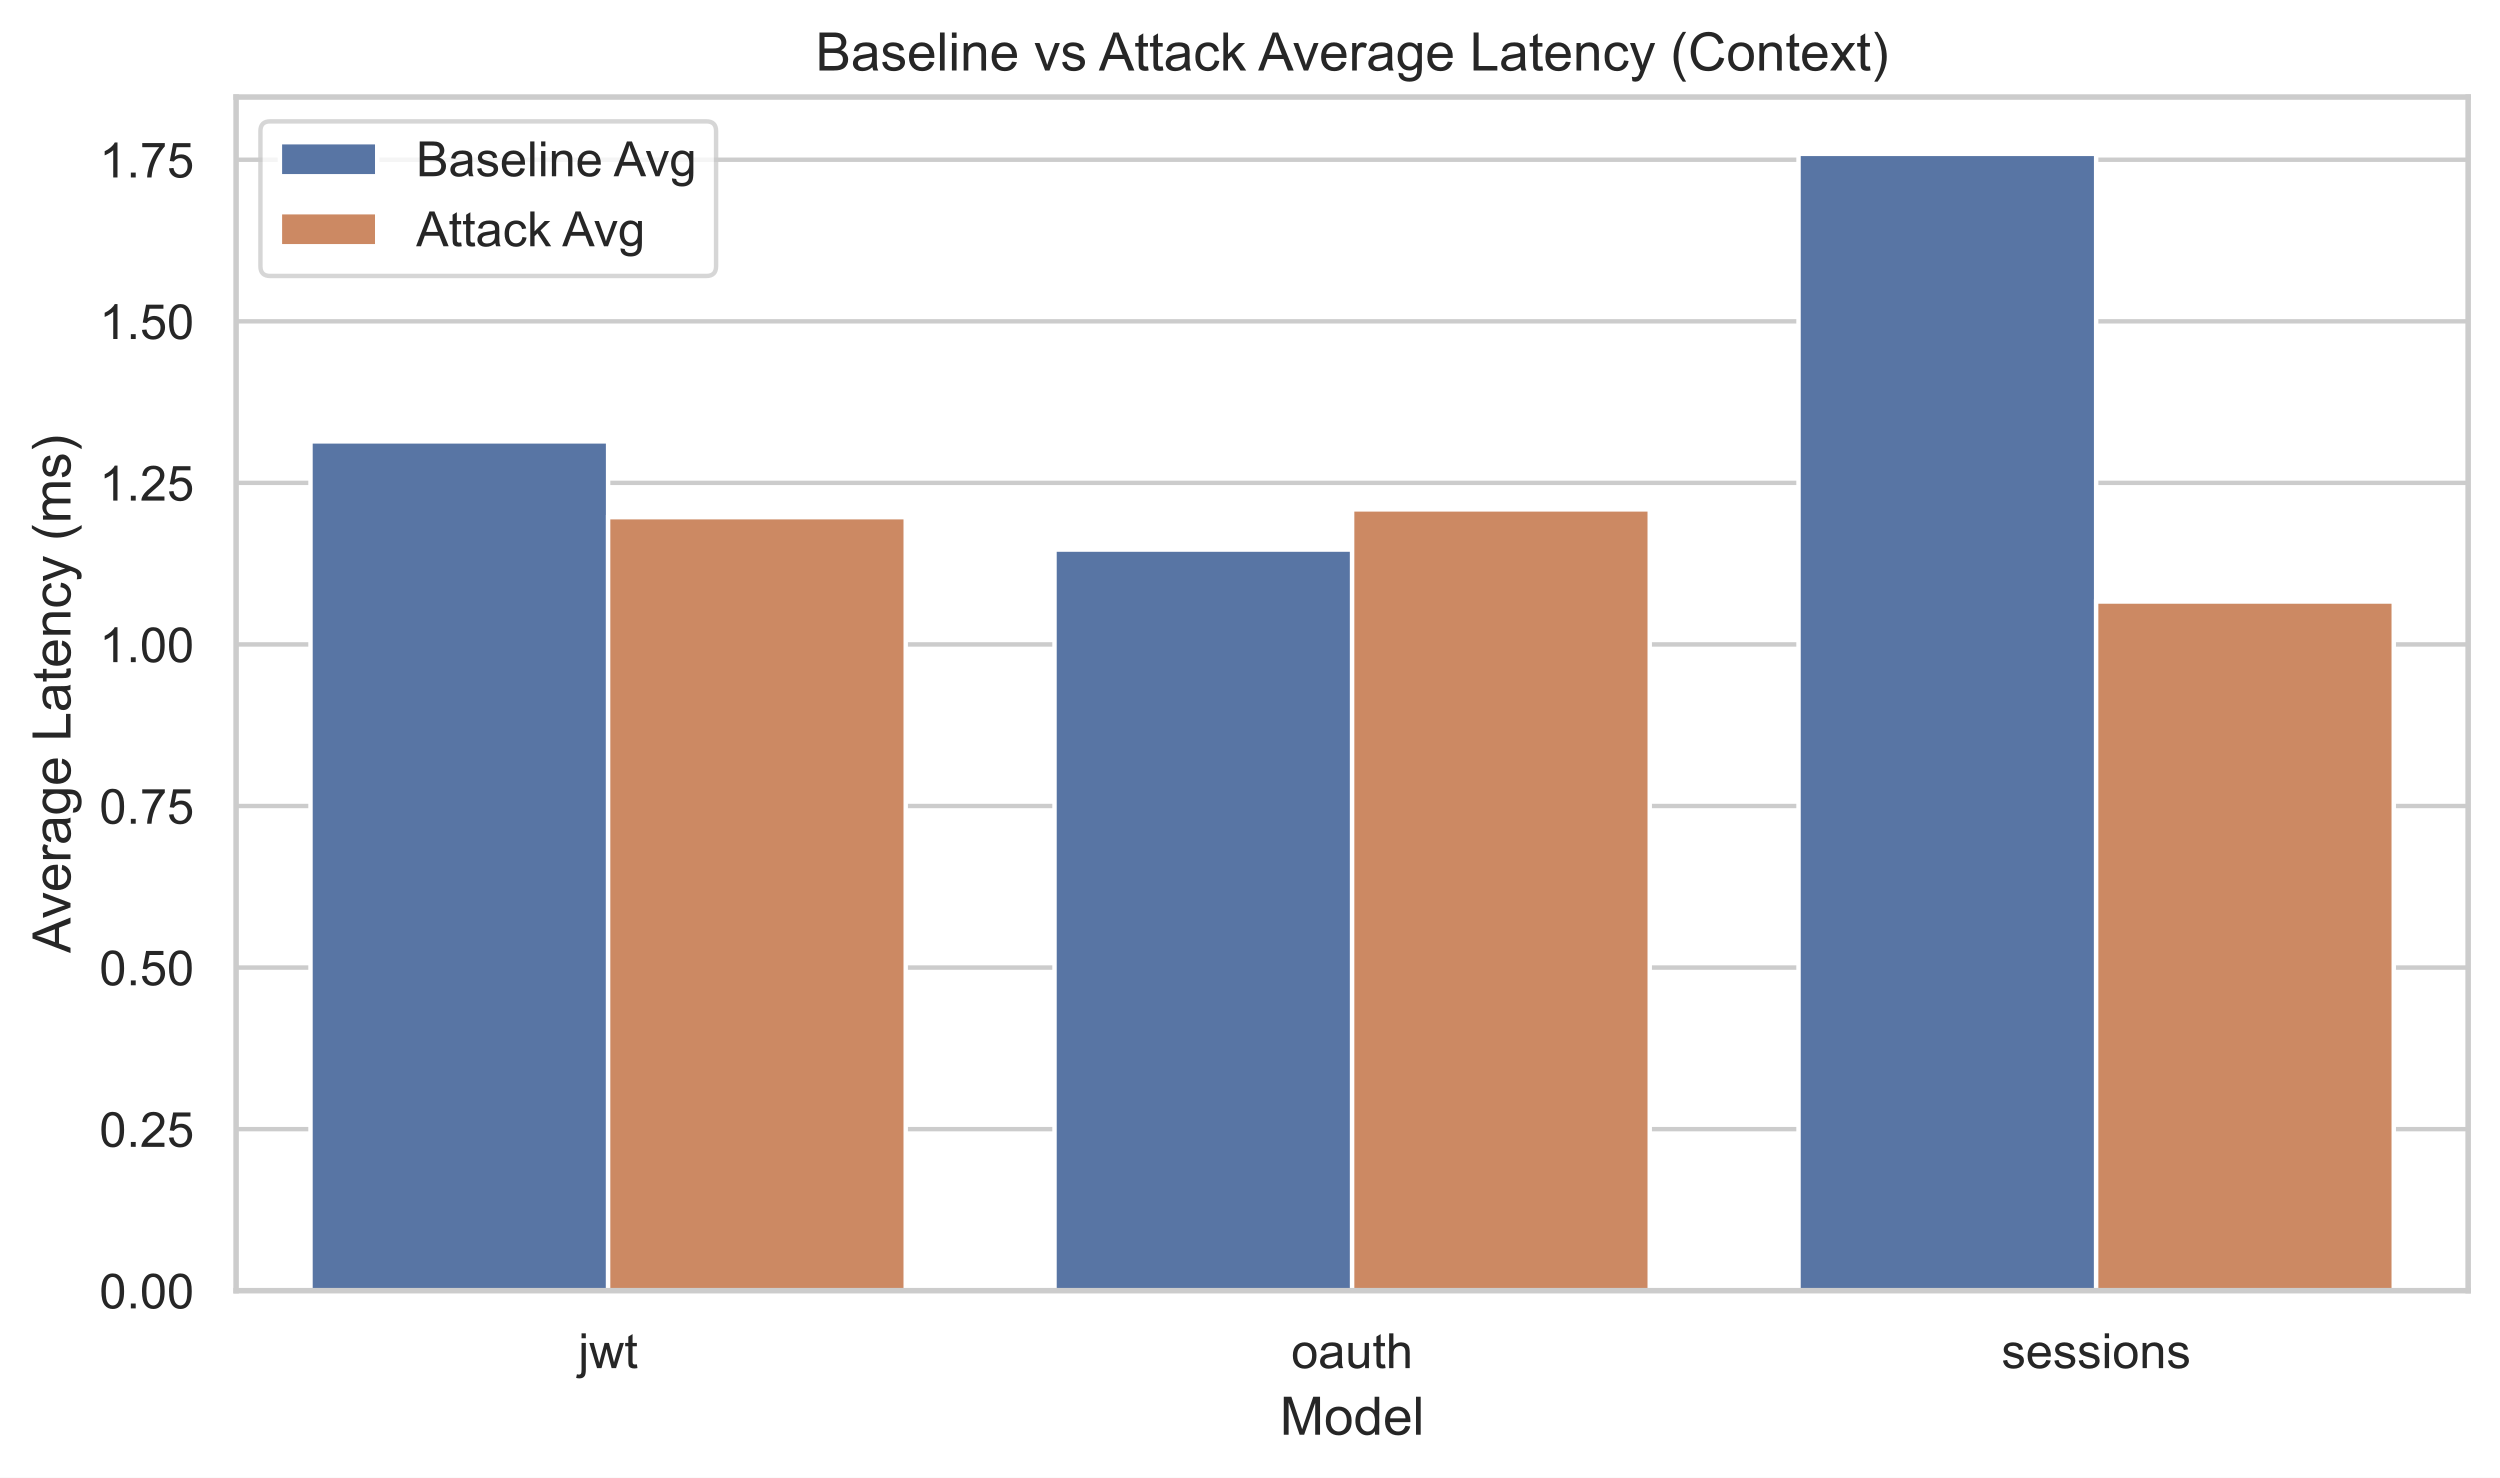
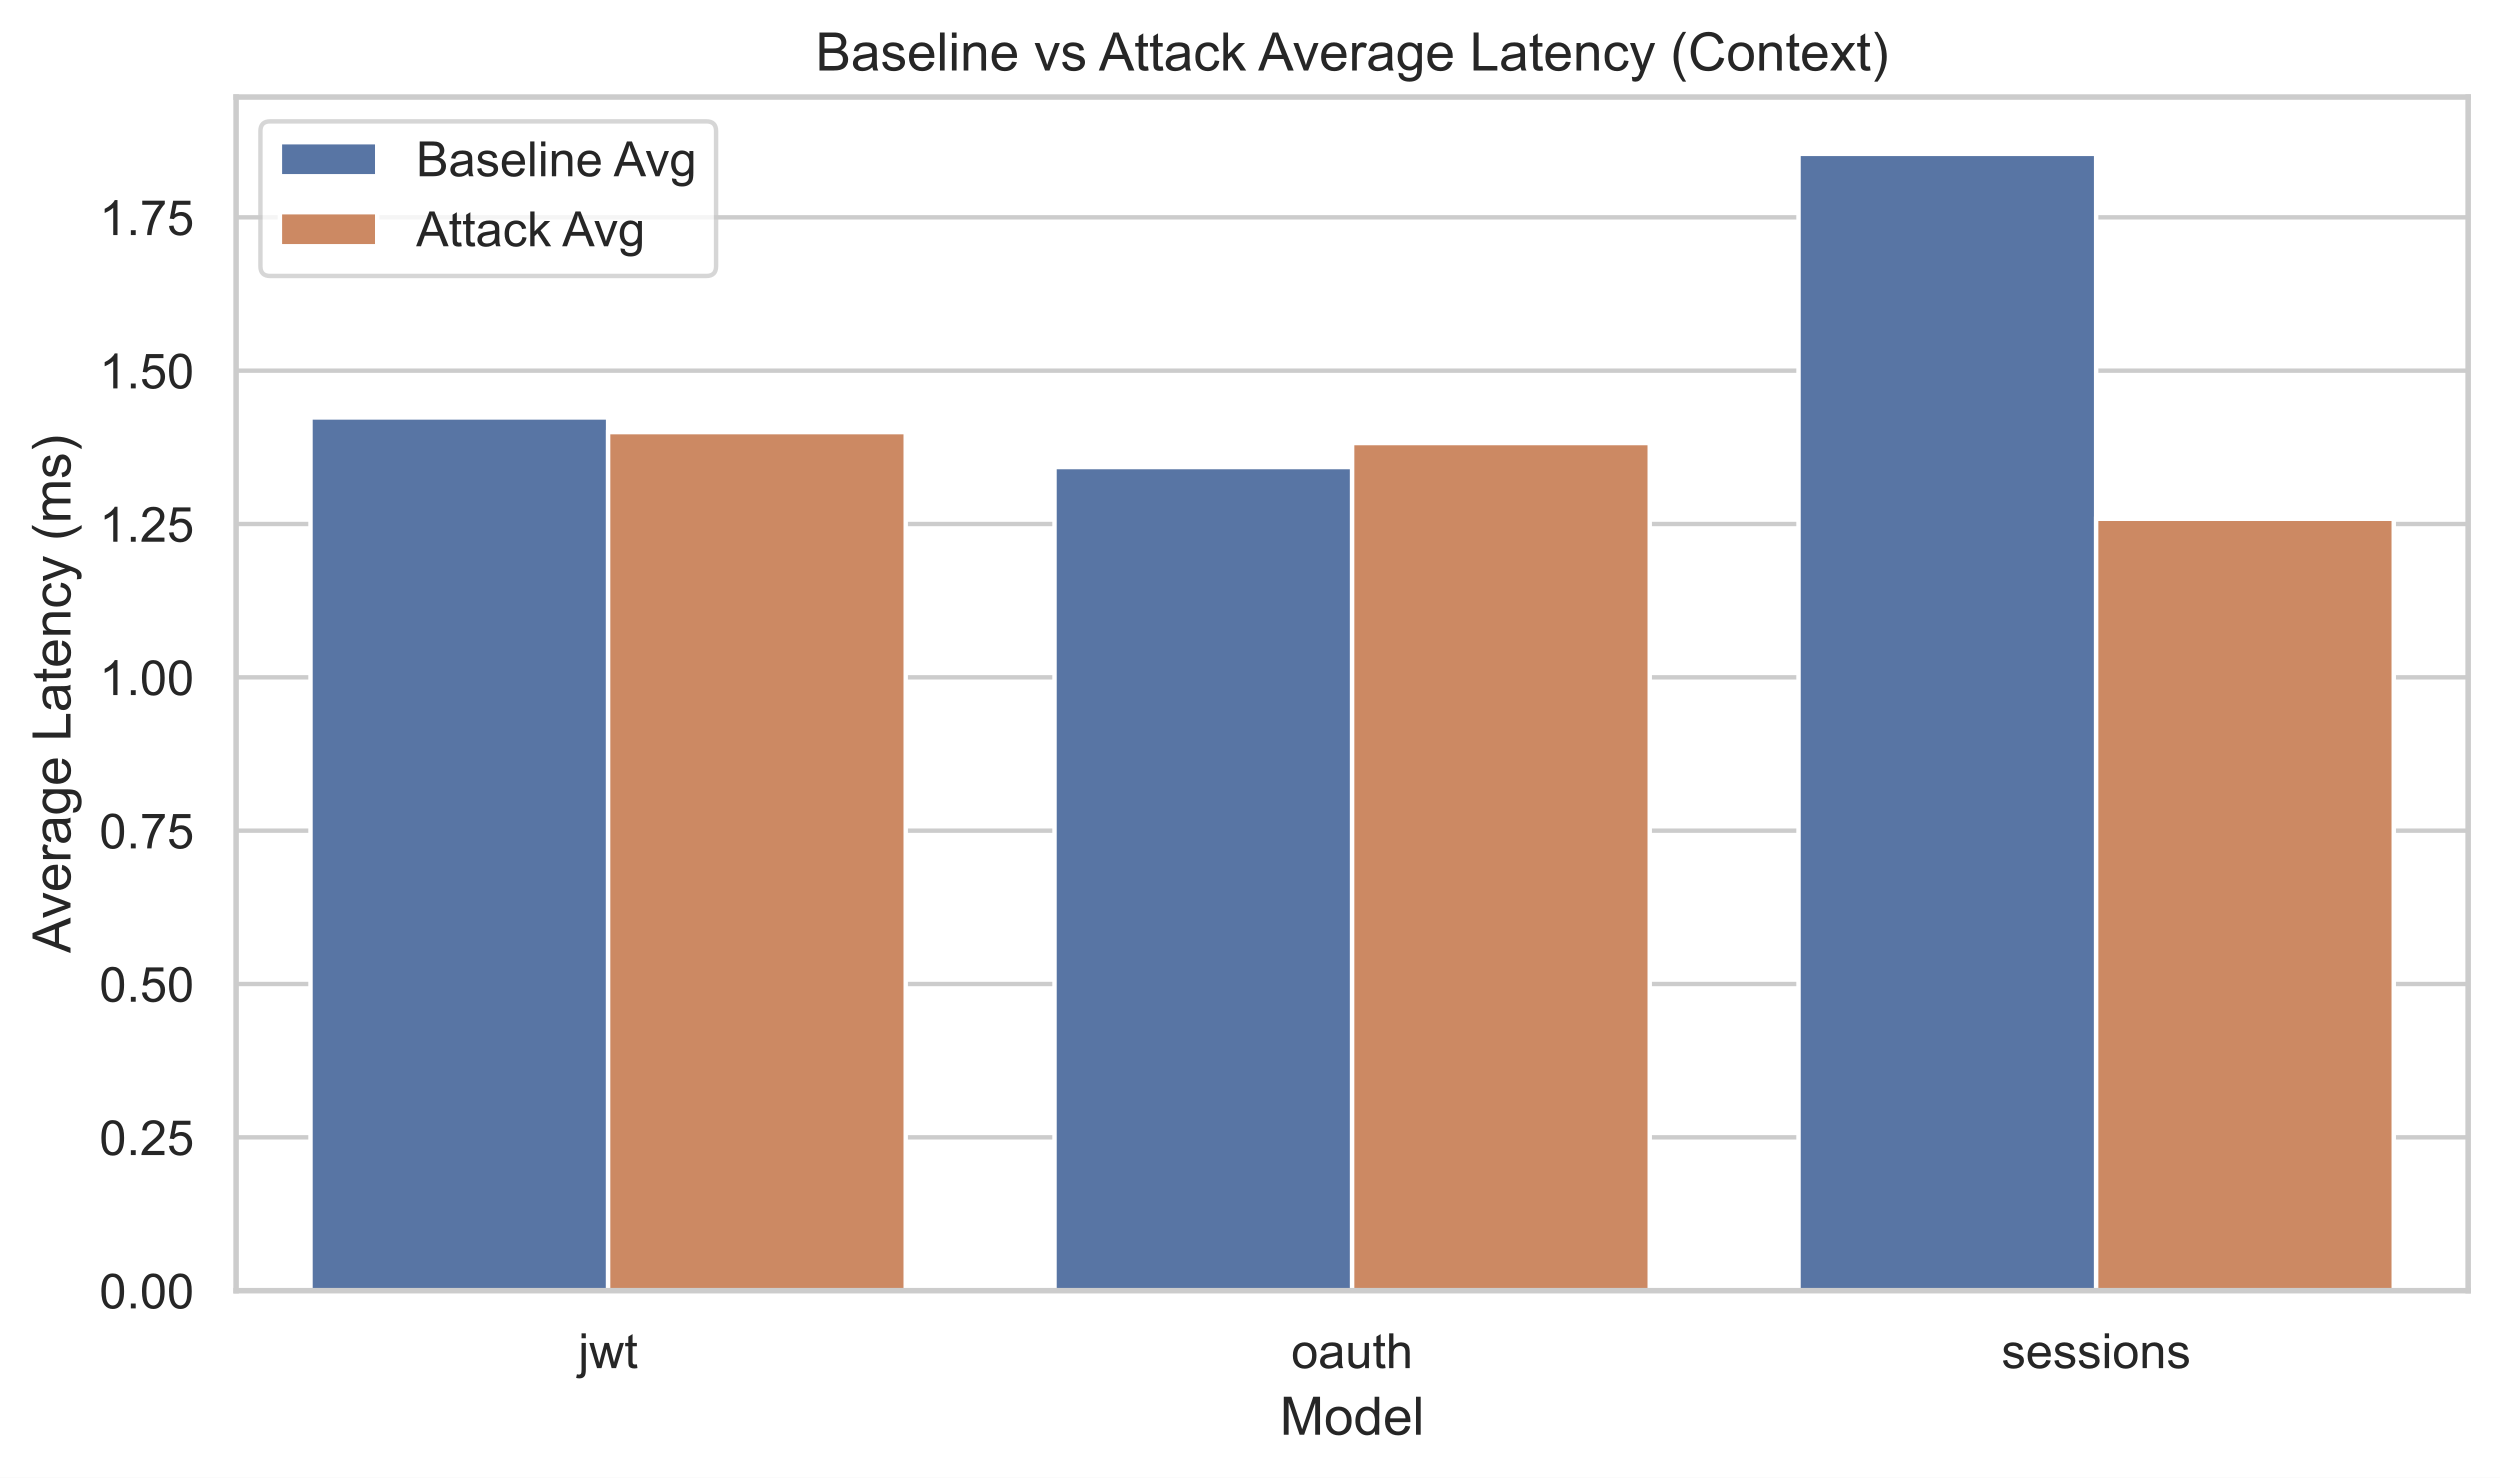
<svg xmlns="http://www.w3.org/2000/svg" xmlns:xlink="http://www.w3.org/1999/xlink" width="565.119pt" height="334.041pt" viewBox="0 0 565.119 334.041" version="1.1">
  <defs>
    <style type="text/css">*{stroke-linejoin: round; stroke-linecap: butt}</style>
  </defs>
  <g id="figure_1">
    <g id="patch_1">
      <path d="M 0 334.041  L 565.119 334.041  L 565.119 0  L 0 0  z " style="fill: #ffffff" />
    </g>
    <g id="axes_1">
      <g id="patch_2">
        <path d="M 53.369 291.756  L 557.919 291.756  L 557.919 21.936  L 53.369 21.936  z " style="fill: #ffffff" />
      </g>
      <g id="matplotlib.axis_1">
        <g id="xtick_1">
          <g id="text_1">
            <g style="fill: #262626" transform="translate(130.7385 309.2646) scale(0.11 -0.11)">
              <defs>
                <path id="ArialMT-4d" d="M 419 3928  L 419 4581  L 981 4581  L 981 3928  L 419 3928  z M -294 -1288  L -188 -809  Q -19 -853 78 -853  Q 250 -853 334 -739  Q 419 -625 419 -169  L 419 3319  L 981 3319  L 981 -181  Q 981 -794 822 -1034  Q 619 -1347 147 -1347  Q -81 -1347 -294 -1288  z " transform="scale(0.015625)" />
                <path id="ArialMT-5a" d="M 1034 0  L 19 3319  L 600 3319  L 1128 1403  L 1325 691  Q 1338 744 1497 1375  L 2025 3319  L 2603 3319  L 3100 1394  L 3266 759  L 3456 1400  L 4025 3319  L 4572 3319  L 3534 0  L 2950 0  L 2422 1988  L 2294 2553  L 1622 0  L 1034 0  z " transform="scale(0.015625)" />
                <path id="ArialMT-57" d="M 1650 503  L 1731 6  Q 1494 -44 1306 -44  Q 1000 -44 831 53  Q 663 150 594 308  Q 525 466 525 972  L 525 2881  L 113 2881  L 113 3319  L 525 3319  L 525 4141  L 1084 4478  L 1084 3319  L 1650 3319  L 1650 2881  L 1084 2881  L 1084 941  Q 1084 700 1114 631  Q 1144 563 1211 522  Q 1278 481 1403 481  Q 1497 481 1650 503  z " transform="scale(0.015625)" />
              </defs>
              <use xlink:href="#ArialMT-4d" />
              <use xlink:href="#ArialMT-5a" transform="translate(22.21875 0)" />
              <use xlink:href="#ArialMT-57" transform="translate(94.4375 0)" />
            </g>
          </g>
        </g>
        <g id="xtick_2">
          <g id="text_2">
            <g style="fill: #262626" transform="translate(291.8817 309.2646) scale(0.11 -0.11)">
              <defs>
                <path id="ArialMT-52" d="M 213 1659  Q 213 2581 725 3025  Q 1153 3394 1769 3394  Q 2453 3394 2887 2945  Q 3322 2497 3322 1706  Q 3322 1066 3130 698  Q 2938 331 2570 128  Q 2203 -75 1769 -75  Q 1072 -75 642 372  Q 213 819 213 1659  z M 791 1659  Q 791 1022 1069 705  Q 1347 388 1769 388  Q 2188 388 2466 706  Q 2744 1025 2744 1678  Q 2744 2294 2464 2611  Q 2184 2928 1769 2928  Q 1347 2928 1069 2612  Q 791 2297 791 1659  z " transform="scale(0.015625)" />
                <path id="ArialMT-44" d="M 2588 409  Q 2275 144 1986 34  Q 1697 -75 1366 -75  Q 819 -75 525 192  Q 231 459 231 875  Q 231 1119 342 1320  Q 453 1522 633 1644  Q 813 1766 1038 1828  Q 1203 1872 1538 1913  Q 2219 1994 2541 2106  Q 2544 2222 2544 2253  Q 2544 2597 2384 2738  Q 2169 2928 1744 2928  Q 1347 2928 1158 2789  Q 969 2650 878 2297  L 328 2372  Q 403 2725 575 2942  Q 747 3159 1072 3276  Q 1397 3394 1825 3394  Q 2250 3394 2515 3294  Q 2781 3194 2906 3042  Q 3031 2891 3081 2659  Q 3109 2516 3109 2141  L 3109 1391  Q 3109 606 3145 398  Q 3181 191 3288 0  L 2700 0  Q 2613 175 2588 409  z M 2541 1666  Q 2234 1541 1622 1453  Q 1275 1403 1131 1340  Q 988 1278 909 1158  Q 831 1038 831 891  Q 831 666 1001 516  Q 1172 366 1500 366  Q 1825 366 2078 508  Q 2331 650 2450 897  Q 2541 1088 2541 1459  L 2541 1666  z " transform="scale(0.015625)" />
                <path id="ArialMT-58" d="M 2597 0  L 2597 488  Q 2209 -75 1544 -75  Q 1250 -75 995 37  Q 741 150 617 320  Q 494 491 444 738  Q 409 903 409 1263  L 409 3319  L 972 3319  L 972 1478  Q 972 1038 1006 884  Q 1059 663 1231 536  Q 1403 409 1656 409  Q 1909 409 2131 539  Q 2353 669 2445 892  Q 2538 1116 2538 1541  L 2538 3319  L 3100 3319  L 3100 0  L 2597 0  z " transform="scale(0.015625)" />
                <path id="ArialMT-4b" d="M 422 0  L 422 4581  L 984 4581  L 984 2938  Q 1378 3394 1978 3394  Q 2347 3394 2619 3248  Q 2891 3103 3008 2847  Q 3125 2591 3125 2103  L 3125 0  L 2563 0  L 2563 2103  Q 2563 2525 2380 2717  Q 2197 2909 1863 2909  Q 1613 2909 1392 2779  Q 1172 2650 1078 2428  Q 984 2206 984 1816  L 984 0  L 422 0  z " transform="scale(0.015625)" />
              </defs>
              <use xlink:href="#ArialMT-52" />
              <use xlink:href="#ArialMT-44" transform="translate(55.60938 0)" />
              <use xlink:href="#ArialMT-58" transform="translate(111.2188 0)" />
              <use xlink:href="#ArialMT-57" transform="translate(166.8281 0)" />
              <use xlink:href="#ArialMT-4b" transform="translate(194.6094 0)" />
            </g>
          </g>
        </g>
        <g id="xtick_3">
          <g id="text_3">
            <g style="fill: #262626" transform="translate(452.4294 309.2646) scale(0.11 -0.11)">
              <defs>
                <path id="ArialMT-56" d="M 197 991  L 753 1078  Q 800 744 1014 566  Q 1228 388 1613 388  Q 2000 388 2187 545  Q 2375 703 2375 916  Q 2375 1106 2209 1216  Q 2094 1291 1634 1406  Q 1016 1563 777 1677  Q 538 1791 414 1992  Q 291 2194 291 2438  Q 291 2659 392 2848  Q 494 3038 669 3163  Q 800 3259 1026 3326  Q 1253 3394 1513 3394  Q 1903 3394 2198 3281  Q 2494 3169 2634 2976  Q 2775 2784 2828 2463  L 2278 2388  Q 2241 2644 2061 2787  Q 1881 2931 1553 2931  Q 1166 2931 1000 2803  Q 834 2675 834 2503  Q 834 2394 903 2306  Q 972 2216 1119 2156  Q 1203 2125 1616 2013  Q 2213 1853 2448 1751  Q 2684 1650 2818 1456  Q 2953 1263 2953 975  Q 2953 694 2789 445  Q 2625 197 2315 61  Q 2006 -75 1616 -75  Q 969 -75 630 194  Q 291 463 197 991  z " transform="scale(0.015625)" />
                <path id="ArialMT-48" d="M 2694 1069  L 3275 997  Q 3138 488 2766 206  Q 2394 -75 1816 -75  Q 1088 -75 661 373  Q 234 822 234 1631  Q 234 2469 665 2931  Q 1097 3394 1784 3394  Q 2450 3394 2872 2941  Q 3294 2488 3294 1666  Q 3294 1616 3291 1516  L 816 1516  Q 847 969 1125 678  Q 1403 388 1819 388  Q 2128 388 2347 550  Q 2566 713 2694 1069  z M 847 1978  L 2700 1978  Q 2663 2397 2488 2606  Q 2219 2931 1791 2931  Q 1403 2931 1139 2672  Q 875 2413 847 1978  z " transform="scale(0.015625)" />
                <path id="ArialMT-4c" d="M 425 3934  L 425 4581  L 988 4581  L 988 3934  L 425 3934  z M 425 0  L 425 3319  L 988 3319  L 988 0  L 425 0  z " transform="scale(0.015625)" />
                <path id="ArialMT-51" d="M 422 0  L 422 3319  L 928 3319  L 928 2847  Q 1294 3394 1984 3394  Q 2284 3394 2536 3286  Q 2788 3178 2913 3003  Q 3038 2828 3088 2588  Q 3119 2431 3119 2041  L 3119 0  L 2556 0  L 2556 2019  Q 2556 2363 2490 2533  Q 2425 2703 2258 2804  Q 2091 2906 1866 2906  Q 1506 2906 1245 2678  Q 984 2450 984 1813  L 984 0  L 422 0  z " transform="scale(0.015625)" />
              </defs>
              <use xlink:href="#ArialMT-56" />
              <use xlink:href="#ArialMT-48" transform="translate(50 0)" />
              <use xlink:href="#ArialMT-56" transform="translate(105.6094 0)" />
              <use xlink:href="#ArialMT-56" transform="translate(155.6094 0)" />
              <use xlink:href="#ArialMT-4c" transform="translate(205.6094 0)" />
              <use xlink:href="#ArialMT-52" transform="translate(227.8281 0)" />
              <use xlink:href="#ArialMT-51" transform="translate(283.4375 0)" />
              <use xlink:href="#ArialMT-56" transform="translate(339.0469 0)" />
            </g>
          </g>
        </g>
        <g id="text_4">
          <g style="fill: #262626" transform="translate(289.3031 324.3161) scale(0.12 -0.12)">
            <defs>
              <path id="ArialMT-30" d="M 475 0  L 475 4581  L 1388 4581  L 2472 1338  Q 2622 884 2691 659  Q 2769 909 2934 1394  L 4031 4581  L 4847 4581  L 4847 0  L 4263 0  L 4263 3834  L 2931 0  L 2384 0  L 1059 3900  L 1059 0  L 475 0  z " transform="scale(0.015625)" />
              <path id="ArialMT-47" d="M 2575 0  L 2575 419  Q 2259 -75 1647 -75  Q 1250 -75 917 144  Q 584 363 401 755  Q 219 1147 219 1656  Q 219 2153 384 2558  Q 550 2963 881 3178  Q 1213 3394 1622 3394  Q 1922 3394 2156 3267  Q 2391 3141 2538 2938  L 2538 4581  L 3097 4581  L 3097 0  L 2575 0  z M 797 1656  Q 797 1019 1065 703  Q 1334 388 1700 388  Q 2069 388 2326 689  Q 2584 991 2584 1609  Q 2584 2291 2321 2609  Q 2059 2928 1675 2928  Q 1300 2928 1048 2622  Q 797 2316 797 1656  z " transform="scale(0.015625)" />
              <path id="ArialMT-4f" d="M 409 0  L 409 4581  L 972 4581  L 972 0  L 409 0  z " transform="scale(0.015625)" />
            </defs>
            <use xlink:href="#ArialMT-30" />
            <use xlink:href="#ArialMT-52" transform="translate(83.29688 0)" />
            <use xlink:href="#ArialMT-47" transform="translate(138.9062 0)" />
            <use xlink:href="#ArialMT-48" transform="translate(194.5156 0)" />
            <use xlink:href="#ArialMT-4f" transform="translate(250.125 0)" />
          </g>
        </g>
      </g>
      <g id="matplotlib.axis_2">
        <g id="ytick_1">
          <g id="line2d_1">
-             <path d="M 53.369 291.756  L 557.919 291.756  " clip-path="url(#pbb6dae0bf9)" style="fill: none; stroke: #cccccc; stroke-linecap: round" />
+             <path d="M 53.369 291.756  L 557.919 291.756  " clip-path="url(#pccf2959e4a)" style="fill: none; stroke: #cccccc; stroke-linecap: round" />
          </g>
          <g id="text_5">
            <g style="fill: #262626" transform="translate(22.46195 295.7604) scale(0.11 -0.11)">
              <defs>
                <path id="ArialMT-13" d="M 266 2259  Q 266 3072 433 3567  Q 600 4063 929 4331  Q 1259 4600 1759 4600  Q 2128 4600 2406 4451  Q 2684 4303 2865 4023  Q 3047 3744 3150 3342  Q 3253 2941 3253 2259  Q 3253 1453 3087 958  Q 2922 463 2592 192  Q 2263 -78 1759 -78  Q 1097 -78 719 397  Q 266 969 266 2259  z M 844 2259  Q 844 1131 1108 757  Q 1372 384 1759 384  Q 2147 384 2411 759  Q 2675 1134 2675 2259  Q 2675 3391 2411 3762  Q 2147 4134 1753 4134  Q 1366 4134 1134 3806  Q 844 3388 844 2259  z " transform="scale(0.015625)" />
                <path id="ArialMT-11" d="M 581 0  L 581 641  L 1222 641  L 1222 0  L 581 0  z " transform="scale(0.015625)" />
              </defs>
              <use xlink:href="#ArialMT-13" />
              <use xlink:href="#ArialMT-11" transform="translate(55.60938 0)" />
              <use xlink:href="#ArialMT-13" transform="translate(83.39062 0)" />
              <use xlink:href="#ArialMT-13" transform="translate(139 0)" />
            </g>
          </g>
        </g>
        <g id="ytick_2">
          <g id="line2d_2">
-             <path d="M 53.369 255.236  L 557.919 255.236  " clip-path="url(#pbb6dae0bf9)" style="fill: none; stroke: #cccccc; stroke-linecap: round" />
+             <path d="M 53.369 257.096  L 557.919 257.096  " clip-path="url(#pccf2959e4a)" style="fill: none; stroke: #cccccc; stroke-linecap: round" />
          </g>
          <g id="text_6">
-             <g style="fill: #262626" transform="translate(22.46195 259.2397) scale(0.11 -0.11)">
+             <g style="fill: #262626" transform="translate(22.46195 261.0997) scale(0.11 -0.11)">
              <defs>
                <path id="ArialMT-15" d="M 3222 541  L 3222 0  L 194 0  Q 188 203 259 391  Q 375 700 629 1000  Q 884 1300 1366 1694  Q 2113 2306 2375 2664  Q 2638 3022 2638 3341  Q 2638 3675 2398 3904  Q 2159 4134 1775 4134  Q 1369 4134 1125 3890  Q 881 3647 878 3216  L 300 3275  Q 359 3922 746 4261  Q 1134 4600 1788 4600  Q 2447 4600 2831 4234  Q 3216 3869 3216 3328  Q 3216 3053 3103 2787  Q 2991 2522 2730 2228  Q 2469 1934 1863 1422  Q 1356 997 1212 845  Q 1069 694 975 541  L 3222 541  z " transform="scale(0.015625)" />
                <path id="ArialMT-18" d="M 266 1200  L 856 1250  Q 922 819 1161 601  Q 1400 384 1738 384  Q 2144 384 2425 690  Q 2706 997 2706 1503  Q 2706 1984 2436 2262  Q 2166 2541 1728 2541  Q 1456 2541 1237 2417  Q 1019 2294 894 2097  L 366 2166  L 809 4519  L 3088 4519  L 3088 3981  L 1259 3981  L 1013 2750  Q 1425 3038 1878 3038  Q 2478 3038 2890 2622  Q 3303 2206 3303 1553  Q 3303 931 2941 478  Q 2500 -78 1738 -78  Q 1113 -78 717 272  Q 322 622 266 1200  z " transform="scale(0.015625)" />
              </defs>
              <use xlink:href="#ArialMT-13" />
              <use xlink:href="#ArialMT-11" transform="translate(55.60938 0)" />
              <use xlink:href="#ArialMT-15" transform="translate(83.39062 0)" />
              <use xlink:href="#ArialMT-18" transform="translate(139 0)" />
            </g>
          </g>
        </g>
        <g id="ytick_3">
          <g id="line2d_3">
-             <path d="M 53.369 218.715  L 557.919 218.715  " clip-path="url(#pbb6dae0bf9)" style="fill: none; stroke: #cccccc; stroke-linecap: round" />
+             <path d="M 53.369 222.435  L 557.919 222.435  " clip-path="url(#pccf2959e4a)" style="fill: none; stroke: #cccccc; stroke-linecap: round" />
          </g>
          <g id="text_7">
-             <g style="fill: #262626" transform="translate(22.46195 222.719) scale(0.11 -0.11)">
+             <g style="fill: #262626" transform="translate(22.46195 226.439) scale(0.11 -0.11)">
              <use xlink:href="#ArialMT-13" />
              <use xlink:href="#ArialMT-11" transform="translate(55.60938 0)" />
              <use xlink:href="#ArialMT-18" transform="translate(83.39062 0)" />
              <use xlink:href="#ArialMT-13" transform="translate(139 0)" />
            </g>
          </g>
        </g>
        <g id="ytick_4">
          <g id="line2d_4">
-             <path d="M 53.369 182.194  L 557.919 182.194  " clip-path="url(#pbb6dae0bf9)" style="fill: none; stroke: #cccccc; stroke-linecap: round" />
+             <path d="M 53.369 187.774  L 557.919 187.774  " clip-path="url(#pccf2959e4a)" style="fill: none; stroke: #cccccc; stroke-linecap: round" />
          </g>
          <g id="text_8">
-             <g style="fill: #262626" transform="translate(22.46195 186.1983) scale(0.11 -0.11)">
+             <g style="fill: #262626" transform="translate(22.46195 191.7782) scale(0.11 -0.11)">
              <defs>
                <path id="ArialMT-1a" d="M 303 3981  L 303 4522  L 3269 4522  L 3269 4084  Q 2831 3619 2401 2847  Q 1972 2075 1738 1259  Q 1569 684 1522 0  L 944 0  Q 953 541 1156 1306  Q 1359 2072 1739 2783  Q 2119 3494 2547 3981  L 303 3981  z " transform="scale(0.015625)" />
              </defs>
              <use xlink:href="#ArialMT-13" />
              <use xlink:href="#ArialMT-11" transform="translate(55.60938 0)" />
              <use xlink:href="#ArialMT-1a" transform="translate(83.39062 0)" />
              <use xlink:href="#ArialMT-18" transform="translate(139 0)" />
            </g>
          </g>
        </g>
        <g id="ytick_5">
          <g id="line2d_5">
-             <path d="M 53.369 145.673  L 557.919 145.673  " clip-path="url(#pbb6dae0bf9)" style="fill: none; stroke: #cccccc; stroke-linecap: round" />
+             <path d="M 53.369 153.113  L 557.919 153.113  " clip-path="url(#pccf2959e4a)" style="fill: none; stroke: #cccccc; stroke-linecap: round" />
          </g>
          <g id="text_9">
-             <g style="fill: #262626" transform="translate(22.46195 149.6776) scale(0.11 -0.11)">
+             <g style="fill: #262626" transform="translate(22.46195 157.1175) scale(0.11 -0.11)">
              <defs>
                <path id="ArialMT-14" d="M 2384 0  L 1822 0  L 1822 3584  Q 1619 3391 1289 3197  Q 959 3003 697 2906  L 697 3450  Q 1169 3672 1522 3987  Q 1875 4303 2022 4600  L 2384 4600  L 2384 0  z " transform="scale(0.015625)" />
              </defs>
              <use xlink:href="#ArialMT-14" />
              <use xlink:href="#ArialMT-11" transform="translate(55.60938 0)" />
              <use xlink:href="#ArialMT-13" transform="translate(83.39062 0)" />
              <use xlink:href="#ArialMT-13" transform="translate(139 0)" />
            </g>
          </g>
        </g>
        <g id="ytick_6">
          <g id="line2d_6">
-             <path d="M 53.369 109.153  L 557.919 109.153  " clip-path="url(#pbb6dae0bf9)" style="fill: none; stroke: #cccccc; stroke-linecap: round" />
+             <path d="M 53.369 118.453  L 557.919 118.453  " clip-path="url(#pccf2959e4a)" style="fill: none; stroke: #cccccc; stroke-linecap: round" />
          </g>
          <g id="text_10">
-             <g style="fill: #262626" transform="translate(22.46195 113.1569) scale(0.11 -0.11)">
+             <g style="fill: #262626" transform="translate(22.46195 122.4567) scale(0.11 -0.11)">
              <use xlink:href="#ArialMT-14" />
              <use xlink:href="#ArialMT-11" transform="translate(55.60938 0)" />
              <use xlink:href="#ArialMT-15" transform="translate(83.39062 0)" />
              <use xlink:href="#ArialMT-18" transform="translate(139 0)" />
            </g>
          </g>
        </g>
        <g id="ytick_7">
          <g id="line2d_7">
-             <path d="M 53.369 72.632  L 557.919 72.632  " clip-path="url(#pbb6dae0bf9)" style="fill: none; stroke: #cccccc; stroke-linecap: round" />
+             <path d="M 53.369 83.792  L 557.919 83.792  " clip-path="url(#pccf2959e4a)" style="fill: none; stroke: #cccccc; stroke-linecap: round" />
          </g>
          <g id="text_11">
-             <g style="fill: #262626" transform="translate(22.46195 76.63624) scale(0.11 -0.11)">
+             <g style="fill: #262626" transform="translate(22.46195 87.796) scale(0.11 -0.11)">
              <use xlink:href="#ArialMT-14" />
              <use xlink:href="#ArialMT-11" transform="translate(55.60938 0)" />
              <use xlink:href="#ArialMT-18" transform="translate(83.39062 0)" />
              <use xlink:href="#ArialMT-13" transform="translate(139 0)" />
            </g>
          </g>
        </g>
        <g id="ytick_8">
          <g id="line2d_8">
-             <path d="M 53.369 36.111  L 557.919 36.111  " clip-path="url(#pbb6dae0bf9)" style="fill: none; stroke: #cccccc; stroke-linecap: round" />
+             <path d="M 53.369 49.131  L 557.919 49.131  " clip-path="url(#pccf2959e4a)" style="fill: none; stroke: #cccccc; stroke-linecap: round" />
          </g>
          <g id="text_12">
-             <g style="fill: #262626" transform="translate(22.46195 40.11554) scale(0.11 -0.11)">
+             <g style="fill: #262626" transform="translate(22.46195 53.13527) scale(0.11 -0.11)">
              <use xlink:href="#ArialMT-14" />
              <use xlink:href="#ArialMT-11" transform="translate(55.60938 0)" />
              <use xlink:href="#ArialMT-1a" transform="translate(83.39062 0)" />
              <use xlink:href="#ArialMT-18" transform="translate(139 0)" />
            </g>
          </g>
        </g>
        <g id="text_13">
          <g style="fill: #262626" transform="translate(15.93633 215.4241) rotate(-90) scale(0.12 -0.12)">
            <defs>
              <path id="ArialMT-24" d="M -9 0  L 1750 4581  L 2403 4581  L 4278 0  L 3588 0  L 3053 1388  L 1138 1388  L 634 0  L -9 0  z M 1313 1881  L 2866 1881  L 2388 3150  Q 2169 3728 2063 4100  Q 1975 3659 1816 3225  L 1313 1881  z " transform="scale(0.015625)" />
              <path id="ArialMT-59" d="M 1344 0  L 81 3319  L 675 3319  L 1388 1331  Q 1503 1009 1600 663  Q 1675 925 1809 1294  L 2547 3319  L 3125 3319  L 1869 0  L 1344 0  z " transform="scale(0.015625)" />
              <path id="ArialMT-55" d="M 416 0  L 416 3319  L 922 3319  L 922 2816  Q 1116 3169 1280 3281  Q 1444 3394 1641 3394  Q 1925 3394 2219 3213  L 2025 2691  Q 1819 2813 1613 2813  Q 1428 2813 1281 2702  Q 1134 2591 1072 2394  Q 978 2094 978 1738  L 978 0  L 416 0  z " transform="scale(0.015625)" />
              <path id="ArialMT-4a" d="M 319 -275  L 866 -356  Q 900 -609 1056 -725  Q 1266 -881 1628 -881  Q 2019 -881 2231 -725  Q 2444 -569 2519 -288  Q 2563 -116 2559 434  Q 2191 0 1641 0  Q 956 0 581 494  Q 206 988 206 1678  Q 206 2153 378 2554  Q 550 2956 876 3175  Q 1203 3394 1644 3394  Q 2231 3394 2613 2919  L 2613 3319  L 3131 3319  L 3131 450  Q 3131 -325 2973 -648  Q 2816 -972 2473 -1159  Q 2131 -1347 1631 -1347  Q 1038 -1347 672 -1080  Q 306 -813 319 -275  z M 784 1719  Q 784 1066 1043 766  Q 1303 466 1694 466  Q 2081 466 2343 764  Q 2606 1063 2606 1700  Q 2606 2309 2336 2618  Q 2066 2928 1684 2928  Q 1309 2928 1046 2623  Q 784 2319 784 1719  z " transform="scale(0.015625)" />
              <path id="ArialMT-3" transform="scale(0.015625)" />
              <path id="ArialMT-2f" d="M 469 0  L 469 4581  L 1075 4581  L 1075 541  L 3331 541  L 3331 0  L 469 0  z " transform="scale(0.015625)" />
              <path id="ArialMT-46" d="M 2588 1216  L 3141 1144  Q 3050 572 2676 248  Q 2303 -75 1759 -75  Q 1078 -75 664 370  Q 250 816 250 1647  Q 250 2184 428 2587  Q 606 2991 970 3192  Q 1334 3394 1763 3394  Q 2303 3394 2647 3120  Q 2991 2847 3088 2344  L 2541 2259  Q 2463 2594 2264 2762  Q 2066 2931 1784 2931  Q 1359 2931 1093 2626  Q 828 2322 828 1663  Q 828 994 1084 691  Q 1341 388 1753 388  Q 2084 388 2306 591  Q 2528 794 2588 1216  z " transform="scale(0.015625)" />
              <path id="ArialMT-5c" d="M 397 -1278  L 334 -750  Q 519 -800 656 -800  Q 844 -800 956 -737  Q 1069 -675 1141 -563  Q 1194 -478 1313 -144  Q 1328 -97 1363 -6  L 103 3319  L 709 3319  L 1400 1397  Q 1534 1031 1641 628  Q 1738 1016 1872 1384  L 2581 3319  L 3144 3319  L 1881 -56  Q 1678 -603 1566 -809  Q 1416 -1088 1222 -1217  Q 1028 -1347 759 -1347  Q 597 -1347 397 -1278  z " transform="scale(0.015625)" />
              <path id="ArialMT-b" d="M 1497 -1347  Q 1031 -759 709 28  Q 388 816 388 1659  Q 388 2403 628 3084  Q 909 3875 1497 4659  L 1900 4659  Q 1522 4009 1400 3731  Q 1209 3300 1100 2831  Q 966 2247 966 1656  Q 966 153 1900 -1347  L 1497 -1347  z " transform="scale(0.015625)" />
              <path id="ArialMT-50" d="M 422 0  L 422 3319  L 925 3319  L 925 2853  Q 1081 3097 1340 3245  Q 1600 3394 1931 3394  Q 2300 3394 2536 3241  Q 2772 3088 2869 2813  Q 3263 3394 3894 3394  Q 4388 3394 4653 3120  Q 4919 2847 4919 2278  L 4919 0  L 4359 0  L 4359 2091  Q 4359 2428 4304 2576  Q 4250 2725 4106 2815  Q 3963 2906 3769 2906  Q 3419 2906 3187 2673  Q 2956 2441 2956 1928  L 2956 0  L 2394 0  L 2394 2156  Q 2394 2531 2256 2718  Q 2119 2906 1806 2906  Q 1569 2906 1367 2781  Q 1166 2656 1075 2415  Q 984 2175 984 1722  L 984 0  L 422 0  z " transform="scale(0.015625)" />
              <path id="ArialMT-c" d="M 791 -1347  L 388 -1347  Q 1322 153 1322 1656  Q 1322 2244 1188 2822  Q 1081 3291 891 3722  Q 769 4003 388 4659  L 791 4659  Q 1378 3875 1659 3084  Q 1900 2403 1900 1659  Q 1900 816 1576 28  Q 1253 -759 791 -1347  z " transform="scale(0.015625)" />
            </defs>
            <use xlink:href="#ArialMT-24" />
            <use xlink:href="#ArialMT-59" transform="translate(64.89062 0)" />
            <use xlink:href="#ArialMT-48" transform="translate(114.8906 0)" />
            <use xlink:href="#ArialMT-55" transform="translate(170.5 0)" />
            <use xlink:href="#ArialMT-44" transform="translate(203.7969 0)" />
            <use xlink:href="#ArialMT-4a" transform="translate(259.4062 0)" />
            <use xlink:href="#ArialMT-48" transform="translate(315.0156 0)" />
            <use xlink:href="#ArialMT-3" transform="translate(370.625 0)" />
            <use xlink:href="#ArialMT-2f" transform="translate(398.4062 0)" />
            <use xlink:href="#ArialMT-44" transform="translate(454.0156 0)" />
            <use xlink:href="#ArialMT-57" transform="translate(509.625 0)" />
            <use xlink:href="#ArialMT-48" transform="translate(537.4062 0)" />
            <use xlink:href="#ArialMT-51" transform="translate(593.0156 0)" />
            <use xlink:href="#ArialMT-46" transform="translate(648.625 0)" />
            <use xlink:href="#ArialMT-5c" transform="translate(698.625 0)" />
            <use xlink:href="#ArialMT-3" transform="translate(748.625 0)" />
            <use xlink:href="#ArialMT-b" transform="translate(776.4062 0)" />
            <use xlink:href="#ArialMT-50" transform="translate(809.7031 0)" />
            <use xlink:href="#ArialMT-56" transform="translate(893 0)" />
            <use xlink:href="#ArialMT-c" transform="translate(943 0)" />
          </g>
        </g>
      </g>
      <g id="patch_3">
-         <path d="M 70.187 291.756  L 137.461 291.756  L 137.461 99.779  L 70.187 99.779  z " clip-path="url(#pbb6dae0bf9)" style="fill: #5875a4; stroke: #ffffff; stroke-linejoin: miter" />
+         <path d="M 70.187 291.756  L 137.461 291.756  L 137.461 94.364  L 70.187 94.364  z " clip-path="url(#pccf2959e4a)" style="fill: #5875a4; stroke: #ffffff; stroke-linejoin: miter" />
      </g>
      <g id="patch_4">
-         <path d="M 238.37 291.756  L 305.644 291.756  L 305.644 124.231  L 238.37 124.231  z " clip-path="url(#pbb6dae0bf9)" style="fill: #5875a4; stroke: #ffffff; stroke-linejoin: miter" />
+         <path d="M 238.37 291.756  L 305.644 291.756  L 305.644 105.572  L 238.37 105.572  z " clip-path="url(#pccf2959e4a)" style="fill: #5875a4; stroke: #ffffff; stroke-linejoin: miter" />
      </g>
      <g id="patch_5">
-         <path d="M 406.554 291.756  L 473.827 291.756  L 473.827 34.785  L 406.554 34.785  z " clip-path="url(#pbb6dae0bf9)" style="fill: #5875a4; stroke: #ffffff; stroke-linejoin: miter" />
+         <path d="M 406.554 291.756  L 473.827 291.756  L 473.827 34.785  L 406.554 34.785  z " clip-path="url(#pccf2959e4a)" style="fill: #5875a4; stroke: #ffffff; stroke-linejoin: miter" />
      </g>
      <g id="patch_6">
-         <path d="M 137.461 291.756  L 204.734 291.756  L 204.734 116.907  L 137.461 116.907  z " clip-path="url(#pbb6dae0bf9)" style="fill: #cc8963; stroke: #ffffff; stroke-linejoin: miter" />
+         <path d="M 137.461 291.756  L 204.734 291.756  L 204.734 97.677  L 137.461 97.677  z " clip-path="url(#pccf2959e4a)" style="fill: #cc8963; stroke: #ffffff; stroke-linejoin: miter" />
      </g>
      <g id="patch_7">
-         <path d="M 305.644 291.756  L 372.917 291.756  L 372.917 115.142  L 305.644 115.142  z " clip-path="url(#pbb6dae0bf9)" style="fill: #cc8963; stroke: #ffffff; stroke-linejoin: miter" />
+         <path d="M 305.644 291.756  L 372.917 291.756  L 372.917 100.144  L 305.644 100.144  z " clip-path="url(#pccf2959e4a)" style="fill: #cc8963; stroke: #ffffff; stroke-linejoin: miter" />
      </g>
      <g id="patch_8">
-         <path d="M 473.827 291.756  L 541.1 291.756  L 541.1 135.967  L 473.827 135.967  z " clip-path="url(#pbb6dae0bf9)" style="fill: #cc8963; stroke: #ffffff; stroke-linejoin: miter" />
+         <path d="M 473.827 291.756  L 541.1 291.756  L 541.1 117.275  L 473.827 117.275  z " clip-path="url(#pccf2959e4a)" style="fill: #cc8963; stroke: #ffffff; stroke-linejoin: miter" />
      </g>
      <g id="patch_9">
-         <path d="M 137.461 291.756  L 137.461 291.756  L 137.461 291.756  L 137.461 291.756  z " clip-path="url(#pbb6dae0bf9)" style="fill: #5875a4; stroke: #ffffff; stroke-linejoin: miter" />
+         <path d="M 137.461 291.756  L 137.461 291.756  L 137.461 291.756  L 137.461 291.756  z " clip-path="url(#pccf2959e4a)" style="fill: #5875a4; stroke: #ffffff; stroke-linejoin: miter" />
      </g>
      <g id="patch_10">
-         <path d="M 137.461 291.756  L 137.461 291.756  L 137.461 291.756  L 137.461 291.756  z " clip-path="url(#pbb6dae0bf9)" style="fill: #cc8963; stroke: #ffffff; stroke-linejoin: miter" />
+         <path d="M 137.461 291.756  L 137.461 291.756  L 137.461 291.756  L 137.461 291.756  z " clip-path="url(#pccf2959e4a)" style="fill: #cc8963; stroke: #ffffff; stroke-linejoin: miter" />
      </g>
      <g id="line2d_9">
-         <path clip-path="url(#pbb6dae0bf9)" style="fill: none; stroke: #424242; stroke-width: 2.25; stroke-linecap: round" />
+         <path clip-path="url(#pccf2959e4a)" style="fill: none; stroke: #424242; stroke-width: 2.25; stroke-linecap: round" />
      </g>
      <g id="line2d_10">
-         <path clip-path="url(#pbb6dae0bf9)" style="fill: none; stroke: #424242; stroke-width: 2.25; stroke-linecap: round" />
+         <path clip-path="url(#pccf2959e4a)" style="fill: none; stroke: #424242; stroke-width: 2.25; stroke-linecap: round" />
      </g>
      <g id="line2d_11">
-         <path clip-path="url(#pbb6dae0bf9)" style="fill: none; stroke: #424242; stroke-width: 2.25; stroke-linecap: round" />
+         <path clip-path="url(#pccf2959e4a)" style="fill: none; stroke: #424242; stroke-width: 2.25; stroke-linecap: round" />
      </g>
      <g id="line2d_12">
-         <path clip-path="url(#pbb6dae0bf9)" style="fill: none; stroke: #424242; stroke-width: 2.25; stroke-linecap: round" />
+         <path clip-path="url(#pccf2959e4a)" style="fill: none; stroke: #424242; stroke-width: 2.25; stroke-linecap: round" />
      </g>
      <g id="line2d_13">
-         <path clip-path="url(#pbb6dae0bf9)" style="fill: none; stroke: #424242; stroke-width: 2.25; stroke-linecap: round" />
+         <path clip-path="url(#pccf2959e4a)" style="fill: none; stroke: #424242; stroke-width: 2.25; stroke-linecap: round" />
      </g>
      <g id="line2d_14">
-         <path clip-path="url(#pbb6dae0bf9)" style="fill: none; stroke: #424242; stroke-width: 2.25; stroke-linecap: round" />
+         <path clip-path="url(#pccf2959e4a)" style="fill: none; stroke: #424242; stroke-width: 2.25; stroke-linecap: round" />
      </g>
      <g id="patch_11">
        <path d="M 53.369 291.756  L 53.369 21.936  " style="fill: none; stroke: #cccccc; stroke-width: 1.25; stroke-linejoin: miter; stroke-linecap: square" />
      </g>
      <g id="patch_12">
        <path d="M 557.919 291.756  L 557.919 21.936  " style="fill: none; stroke: #cccccc; stroke-width: 1.25; stroke-linejoin: miter; stroke-linecap: square" />
      </g>
      <g id="patch_13">
        <path d="M 53.369 291.756  L 557.919 291.756  " style="fill: none; stroke: #cccccc; stroke-width: 1.25; stroke-linejoin: miter; stroke-linecap: square" />
      </g>
      <g id="patch_14">
        <path d="M 53.369 21.936  L 557.919 21.936  " style="fill: none; stroke: #cccccc; stroke-width: 1.25; stroke-linejoin: miter; stroke-linecap: square" />
      </g>
      <g id="text_14">
        <g style="fill: #262626" transform="translate(184.3613 15.93633) scale(0.12 -0.12)">
          <defs>
            <path id="ArialMT-25" d="M 469 0  L 469 4581  L 2188 4581  Q 2713 4581 3030 4442  Q 3347 4303 3526 4014  Q 3706 3725 3706 3409  Q 3706 3116 3547 2856  Q 3388 2597 3066 2438  Q 3481 2316 3704 2022  Q 3928 1728 3928 1328  Q 3928 1006 3792 729  Q 3656 453 3456 303  Q 3256 153 2954 76  Q 2653 0 2216 0  L 469 0  z M 1075 2656  L 2066 2656  Q 2469 2656 2644 2709  Q 2875 2778 2992 2937  Q 3109 3097 3109 3338  Q 3109 3566 3000 3739  Q 2891 3913 2687 3977  Q 2484 4041 1991 4041  L 1075 4041  L 1075 2656  z M 1075 541  L 2216 541  Q 2509 541 2628 563  Q 2838 600 2978 687  Q 3119 775 3209 942  Q 3300 1109 3300 1328  Q 3300 1584 3169 1773  Q 3038 1963 2805 2039  Q 2572 2116 2134 2116  L 1075 2116  L 1075 541  z " transform="scale(0.015625)" />
            <path id="ArialMT-4e" d="M 425 0  L 425 4581  L 988 4581  L 988 1969  L 2319 3319  L 3047 3319  L 1778 2088  L 3175 0  L 2481 0  L 1384 1697  L 988 1316  L 988 0  L 425 0  z " transform="scale(0.015625)" />
            <path id="ArialMT-26" d="M 3763 1606  L 4369 1453  Q 4178 706 3683 314  Q 3188 -78 2472 -78  Q 1731 -78 1267 223  Q 803 525 561 1097  Q 319 1669 319 2325  Q 319 3041 592 3573  Q 866 4106 1370 4382  Q 1875 4659 2481 4659  Q 3169 4659 3637 4309  Q 4106 3959 4291 3325  L 3694 3184  Q 3534 3684 3231 3912  Q 2928 4141 2469 4141  Q 1941 4141 1586 3887  Q 1231 3634 1087 3207  Q 944 2781 944 2328  Q 944 1744 1114 1308  Q 1284 872 1643 656  Q 2003 441 2422 441  Q 2931 441 3284 734  Q 3638 1028 3763 1606  z " transform="scale(0.015625)" />
            <path id="ArialMT-5b" d="M 47 0  L 1259 1725  L 138 3319  L 841 3319  L 1350 2541  Q 1494 2319 1581 2169  Q 1719 2375 1834 2534  L 2394 3319  L 3066 3319  L 1919 1756  L 3153 0  L 2463 0  L 1781 1031  L 1600 1309  L 728 0  L 47 0  z " transform="scale(0.015625)" />
          </defs>
          <use xlink:href="#ArialMT-25" />
          <use xlink:href="#ArialMT-44" transform="translate(66.70312 0)" />
          <use xlink:href="#ArialMT-56" transform="translate(122.3125 0)" />
          <use xlink:href="#ArialMT-48" transform="translate(172.3125 0)" />
          <use xlink:href="#ArialMT-4f" transform="translate(227.9219 0)" />
          <use xlink:href="#ArialMT-4c" transform="translate(250.1406 0)" />
          <use xlink:href="#ArialMT-51" transform="translate(272.3594 0)" />
          <use xlink:href="#ArialMT-48" transform="translate(327.9688 0)" />
          <use xlink:href="#ArialMT-3" transform="translate(383.5781 0)" />
          <use xlink:href="#ArialMT-59" transform="translate(411.3594 0)" />
          <use xlink:href="#ArialMT-56" transform="translate(461.3594 0)" />
          <use xlink:href="#ArialMT-3" transform="translate(511.3594 0)" />
          <use xlink:href="#ArialMT-24" transform="translate(533.625 0)" />
          <use xlink:href="#ArialMT-57" transform="translate(600.3281 0)" />
          <use xlink:href="#ArialMT-57" transform="translate(628.1094 0)" />
          <use xlink:href="#ArialMT-44" transform="translate(655.8906 0)" />
          <use xlink:href="#ArialMT-46" transform="translate(711.5 0)" />
          <use xlink:href="#ArialMT-4e" transform="translate(761.5 0)" />
          <use xlink:href="#ArialMT-3" transform="translate(811.5 0)" />
          <use xlink:href="#ArialMT-24" transform="translate(833.7656 0)" />
          <use xlink:href="#ArialMT-59" transform="translate(898.6562 0)" />
          <use xlink:href="#ArialMT-48" transform="translate(948.6562 0)" />
          <use xlink:href="#ArialMT-55" transform="translate(1004.266 0)" />
          <use xlink:href="#ArialMT-44" transform="translate(1037.562 0)" />
          <use xlink:href="#ArialMT-4a" transform="translate(1093.172 0)" />
          <use xlink:href="#ArialMT-48" transform="translate(1148.781 0)" />
          <use xlink:href="#ArialMT-3" transform="translate(1204.391 0)" />
          <use xlink:href="#ArialMT-2f" transform="translate(1232.172 0)" />
          <use xlink:href="#ArialMT-44" transform="translate(1287.781 0)" />
          <use xlink:href="#ArialMT-57" transform="translate(1343.391 0)" />
          <use xlink:href="#ArialMT-48" transform="translate(1371.172 0)" />
          <use xlink:href="#ArialMT-51" transform="translate(1426.781 0)" />
          <use xlink:href="#ArialMT-46" transform="translate(1482.391 0)" />
          <use xlink:href="#ArialMT-5c" transform="translate(1532.391 0)" />
          <use xlink:href="#ArialMT-3" transform="translate(1582.391 0)" />
          <use xlink:href="#ArialMT-b" transform="translate(1610.172 0)" />
          <use xlink:href="#ArialMT-26" transform="translate(1643.469 0)" />
          <use xlink:href="#ArialMT-52" transform="translate(1715.688 0)" />
          <use xlink:href="#ArialMT-51" transform="translate(1771.297 0)" />
          <use xlink:href="#ArialMT-57" transform="translate(1826.906 0)" />
          <use xlink:href="#ArialMT-48" transform="translate(1854.688 0)" />
          <use xlink:href="#ArialMT-5b" transform="translate(1910.297 0)" />
          <use xlink:href="#ArialMT-57" transform="translate(1960.297 0)" />
          <use xlink:href="#ArialMT-c" transform="translate(1988.078 0)" />
        </g>
      </g>
      <g id="legend_1">
        <g id="patch_15">
          <path d="M 61.069 62.383  L 159.667 62.383  Q 161.867 62.383 161.867 60.183  L 161.867 29.636  Q 161.867 27.436 159.667 27.436  L 61.069 27.436  Q 58.869 27.436 58.869 29.636  L 58.869 60.183  Q 58.869 62.383 61.069 62.383  z " style="fill: #ffffff; opacity: 0.8; stroke: #cccccc; stroke-linejoin: miter" />
        </g>
        <g id="patch_16">
          <path d="M 63.269 39.845  L 85.269 39.845  L 85.269 32.145  L 63.269 32.145  z " style="fill: #5875a4; stroke: #ffffff; stroke-linejoin: miter" />
        </g>
        <g id="text_15">
          <g style="fill: #262626" transform="translate(94.06898 39.84463) scale(0.11 -0.11)">
            <use xlink:href="#ArialMT-25" />
            <use xlink:href="#ArialMT-44" transform="translate(66.70312 0)" />
            <use xlink:href="#ArialMT-56" transform="translate(122.3125 0)" />
            <use xlink:href="#ArialMT-48" transform="translate(172.3125 0)" />
            <use xlink:href="#ArialMT-4f" transform="translate(227.9219 0)" />
            <use xlink:href="#ArialMT-4c" transform="translate(250.1406 0)" />
            <use xlink:href="#ArialMT-51" transform="translate(272.3594 0)" />
            <use xlink:href="#ArialMT-48" transform="translate(327.9688 0)" />
            <use xlink:href="#ArialMT-3" transform="translate(383.5781 0)" />
            <use xlink:href="#ArialMT-24" transform="translate(405.8438 0)" />
            <use xlink:href="#ArialMT-59" transform="translate(470.7344 0)" />
            <use xlink:href="#ArialMT-4a" transform="translate(520.7344 0)" />
          </g>
        </g>
        <g id="patch_17">
          <path d="M 63.269 55.668  L 85.269 55.668  L 85.269 47.968  L 63.269 47.968  z " style="fill: #cc8963; stroke: #ffffff; stroke-linejoin: miter" />
        </g>
        <g id="text_16">
          <g style="fill: #262626" transform="translate(94.06898 55.66809) scale(0.11 -0.11)">
            <use xlink:href="#ArialMT-24" />
            <use xlink:href="#ArialMT-57" transform="translate(66.70312 0)" />
            <use xlink:href="#ArialMT-57" transform="translate(94.48438 0)" />
            <use xlink:href="#ArialMT-44" transform="translate(122.2656 0)" />
            <use xlink:href="#ArialMT-46" transform="translate(177.875 0)" />
            <use xlink:href="#ArialMT-4e" transform="translate(227.875 0)" />
            <use xlink:href="#ArialMT-3" transform="translate(277.875 0)" />
            <use xlink:href="#ArialMT-24" transform="translate(300.1406 0)" />
            <use xlink:href="#ArialMT-59" transform="translate(365.0312 0)" />
            <use xlink:href="#ArialMT-4a" transform="translate(415.0312 0)" />
          </g>
        </g>
      </g>
    </g>
  </g>
  <defs>
-     <clipPath id="pbb6dae0bf9">
+     <clipPath id="pccf2959e4a">
      <rect x="53.369" y="21.936" width="504.55" height="269.82" />
    </clipPath>
  </defs>
</svg>
